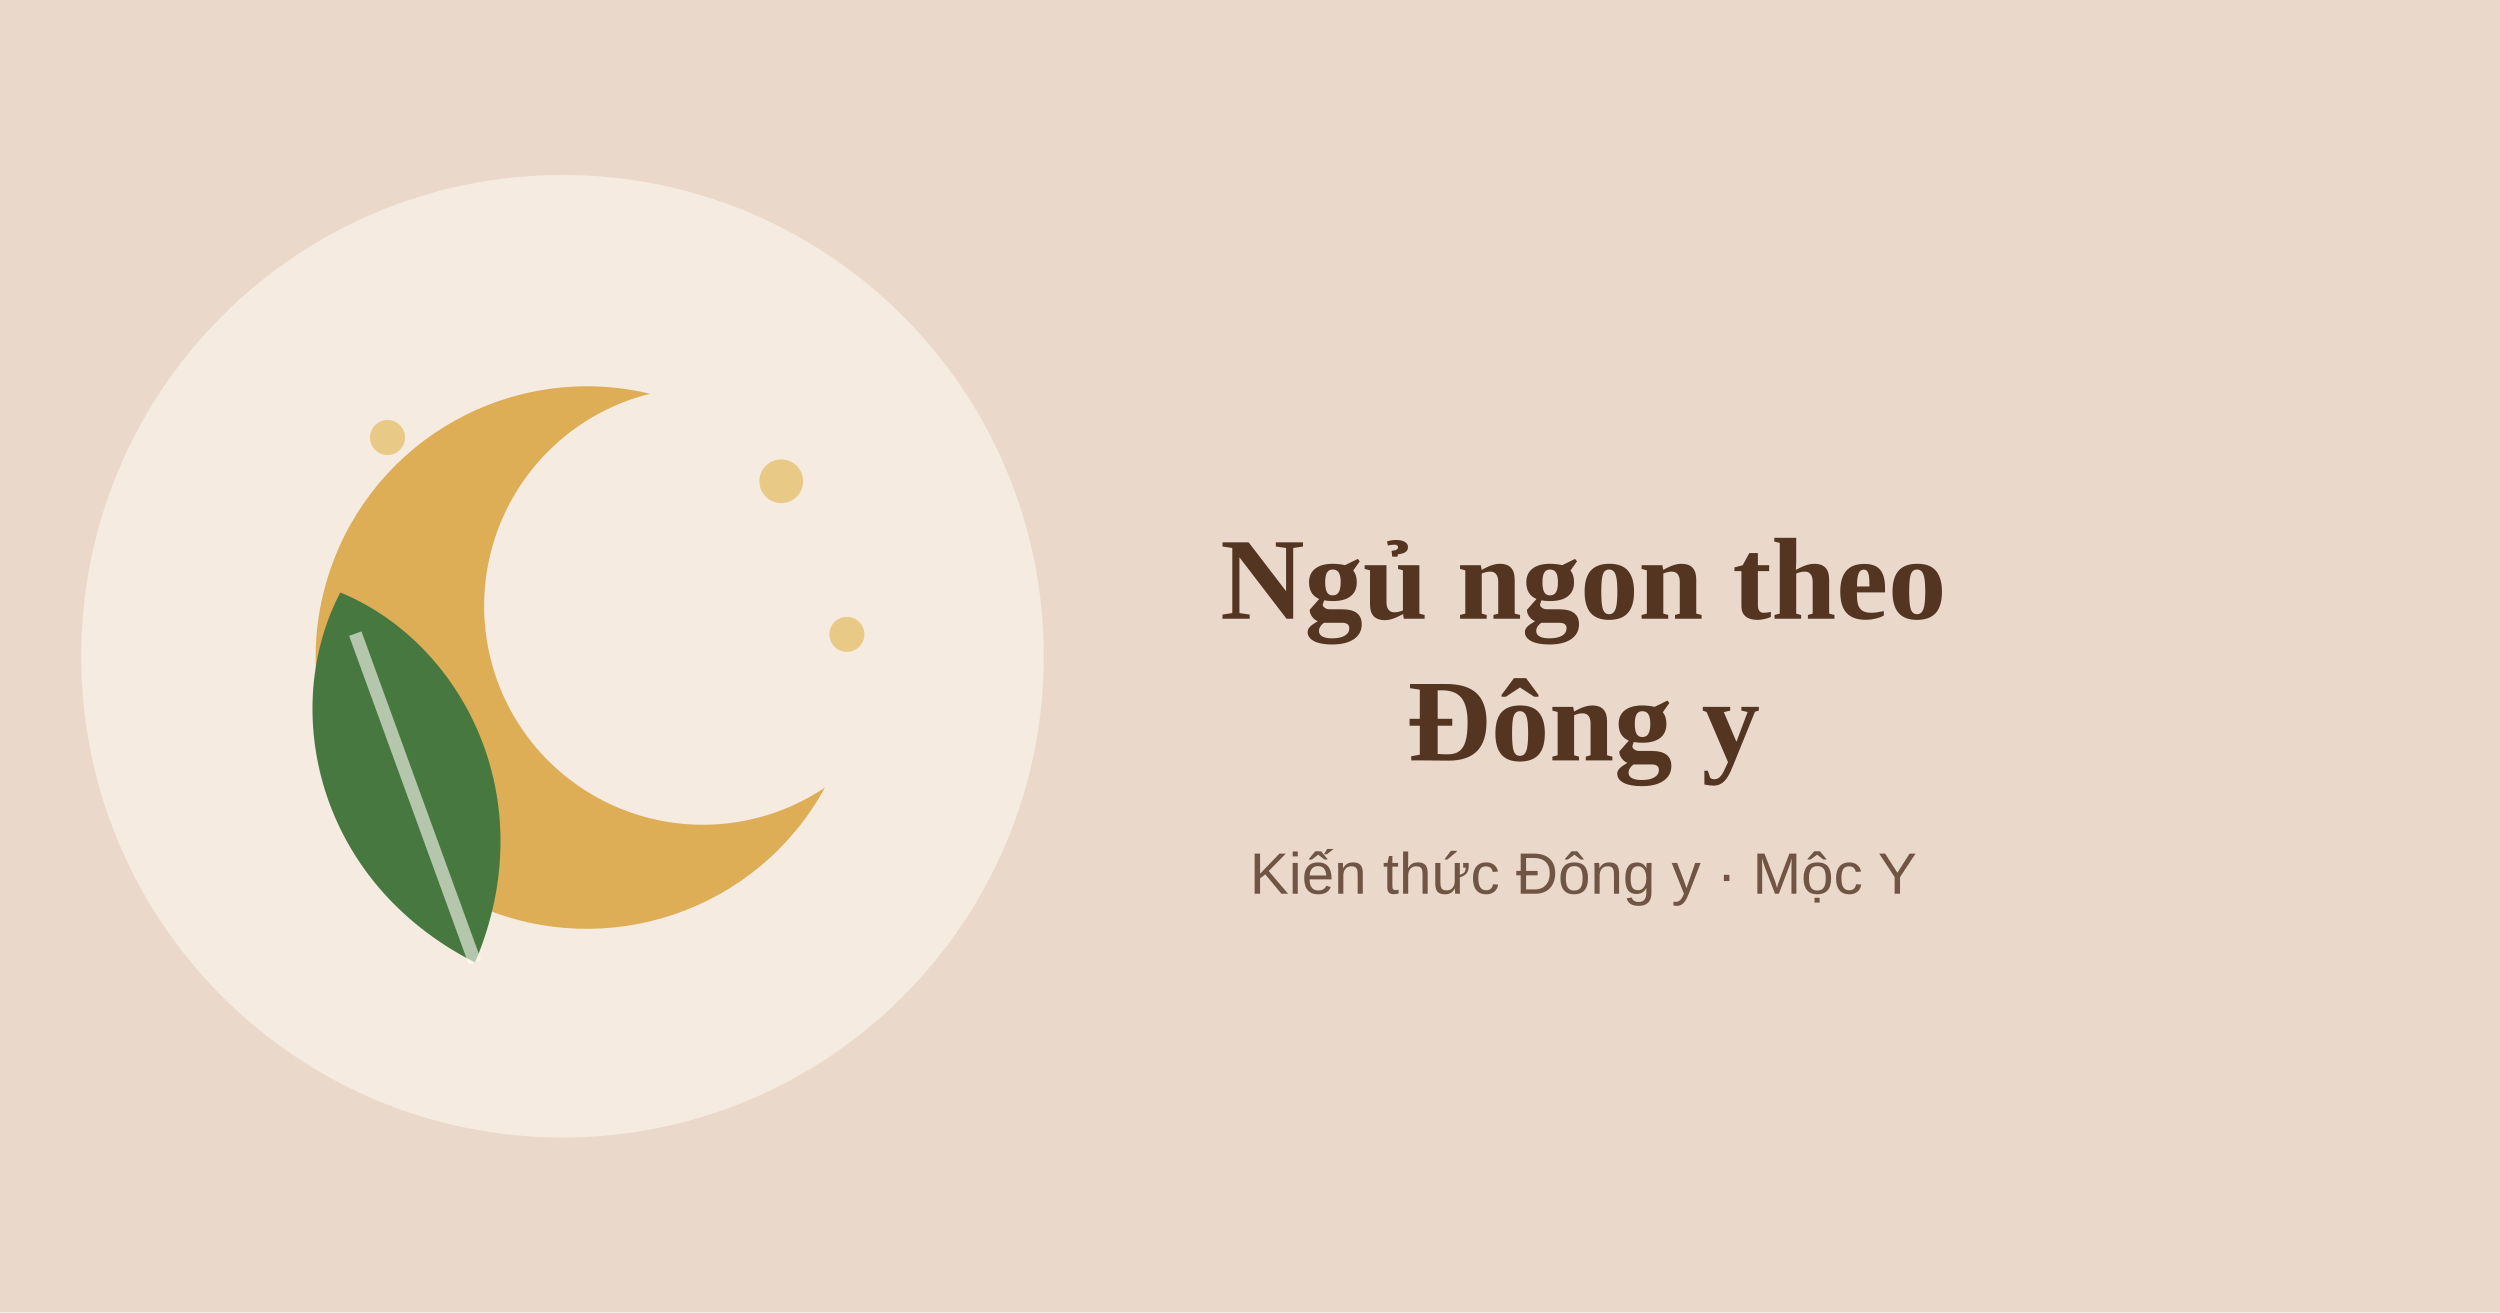
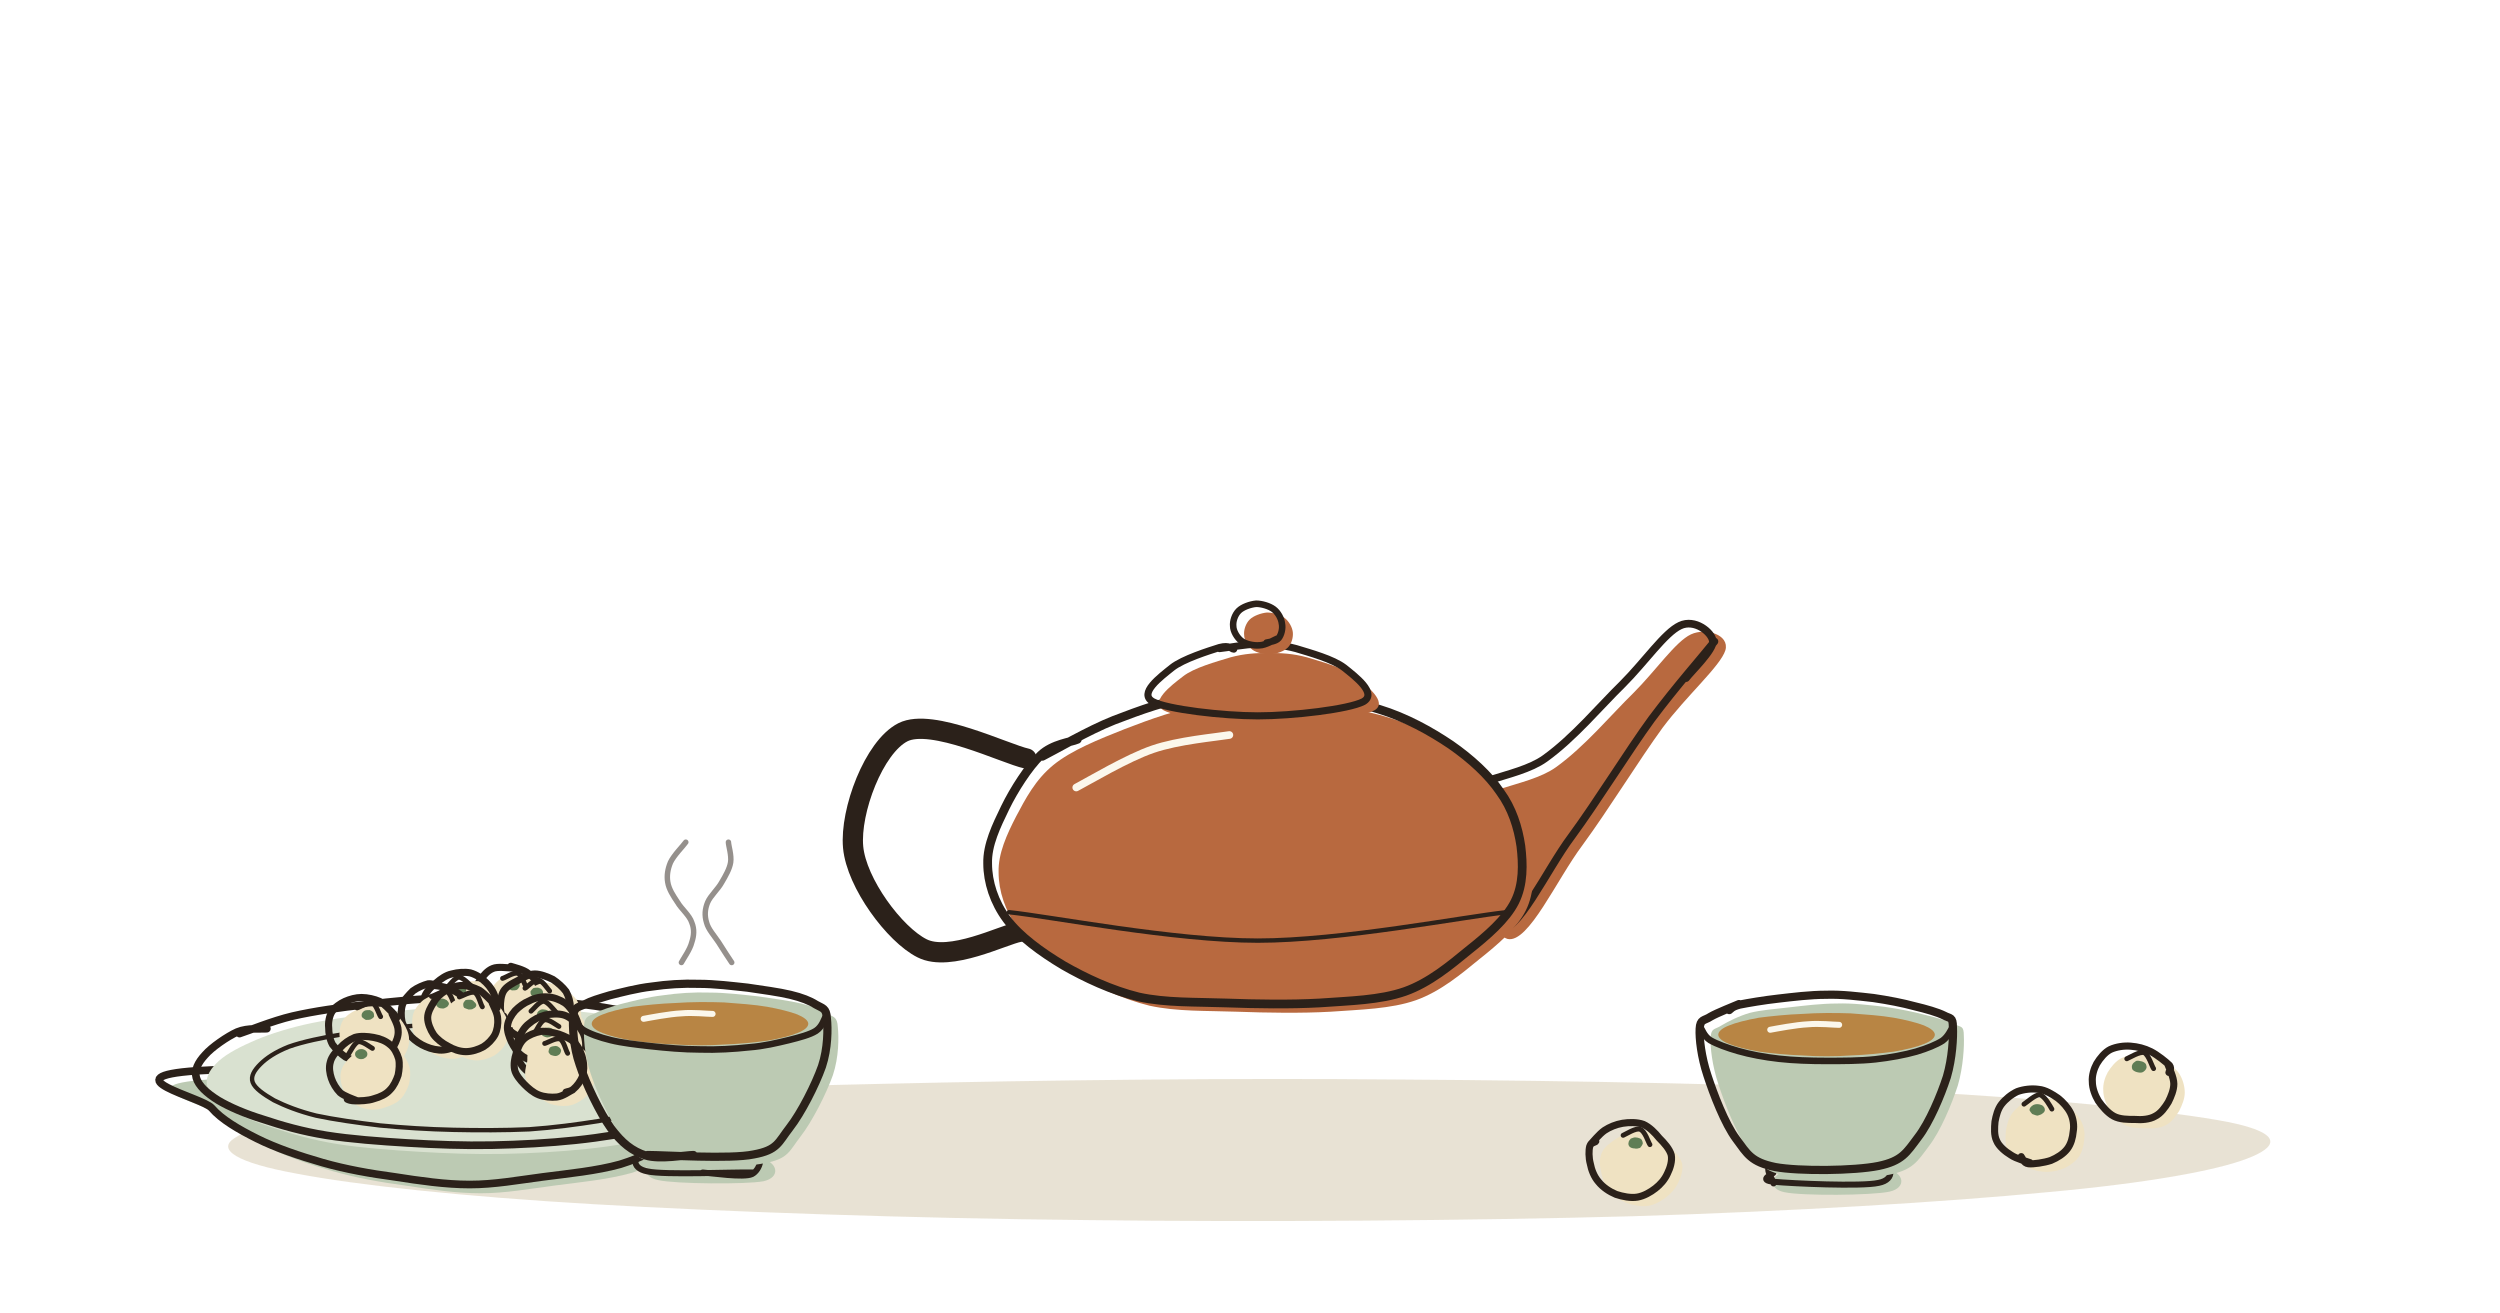
- <svg xmlns="http://www.w3.org/2000/svg" viewBox="0 0 1200 630" width="1200" height="630" role="img" aria-label="Ngủ ngon theo Đông y">
-   <rect width="1200" height="630" fill="#ead9cb" />
-   <circle cx="270" cy="315" r="231" fill="#fdfaf3" opacity=".55" />
-   <g transform="translate(60 105) scale(2.1)">
-     <path d="M120 40 A62 62 0 1 0 160 130 A50 50 0 1 1 120 40Z" fill="#ddae56" />
-     <circle cx="150" cy="60" r="5" fill="#e9c986" />
-     <circle cx="165" cy="95" r="4" fill="#e9c986" />
-     <circle cx="60" cy="50" r="4" fill="#e9c986" />
-     <g transform="translate(80 170) rotate(-20)">
-       <path d="M0 0 C-28 -30 -22 -70 0 -90 C22 -70 28 -30 0 0Z" fill="#46783f" />
-       <path d="M0 0 L0 -80" stroke="#fdfaf3" stroke-width="3" opacity=".6" />
-     </g>
+ <svg xmlns="http://www.w3.org/2000/svg" viewBox="0 0 1200 630">
+   <g transform="translate(0 0) scale(2.625)" fill="none" stroke="#2b211a" stroke-linecap="round" stroke-linejoin="round">
+     <path d="M74 201.6C93.6 199.9 130.3 198.9 160.7 198.2C191 197.5 224.7 197.1 256.2 197.4C287.7 197.6 324.5 198.3 349.8 199.6C375 200.9 397.4 203.2 407.6 205.2C417.8 207.3 416.4 209.8 410.8 211.9C405.3 214 393.1 216.3 374.4 218C355.7 219.8 327.8 221.5 298.5 222.4C269.3 223.2 230.3 223.5 198.7 223.1C167 222.8 132.7 221.6 108.6 220.2C84.5 218.8 65.1 216.7 54.2 214.6C43.2 212.6 39.6 210.2 42.9 208.1C46.2 205.9 54.4 203.2 74 201.6Z" fill="#cdbf9f" stroke="none" opacity="0.45" />
+     <path d="M36 195.8C19.8 196.9 36.9 200.6 38.7 202.6C40.5 204.7 43.6 206.5 47 208.2C50.4 209.9 54.8 211.4 59 212.6C63.2 213.8 67.7 214.6 72.2 215.2C76.7 215.9 81.4 216.6 85.9 216.6C90.4 216.6 94.7 215.8 99.3 215.2C103.9 214.6 109.1 214.1 113.4 212.9C117.6 211.6 121.6 209.6 124.8 207.8C128.1 206 131 204 132.9 202C134.8 200.1 152.4 197.1 136.2 196.1C120.1 195.1 52.3 194.7 36 195.8Z" fill="#bccab3" stroke="none" transform="translate(2 1.6)" />
+     <path d="M132.9 202C133.5 201 152.4 197.1 136.2 196.1C120.1 195.1 52.3 194.7 36 195.8C19.8 196.9 36.9 200.6 38.7 202.6C40.5 204.7 43.6 206.5 47 208.2C50.4 209.9 54.8 211.4 59 212.6C63.2 213.8 67.7 214.6 72.2 215.2C76.7 215.9 81.4 216.6 85.9 216.6C90.4 216.6 94.7 215.8 99.3 215.2C103.9 214.6 109.1 214.1 113.4 212.9C117.6 211.6 121.5 209.6 124.8 207.8C128.1 205.9 131.4 203 133.1 201.7C134.7 200.4 134.3 200.1 134.5 199.8" stroke-width="1.4" />
+     <path d="M43.8 189C46.4 187.8 49.7 186.7 53.5 185.8C57.4 184.9 62.3 184.2 67 183.7C71.7 183.1 76.9 182.6 82 182.5C87.1 182.3 92.6 182.5 97.6 182.8C102.7 183.2 107.8 183.7 112.1 184.5C116.5 185.2 120.4 186.2 123.8 187.3C127.1 188.3 130.2 189.5 132.2 190.8C134.2 192.1 135.3 193.5 135.8 194.9C136.2 196.3 136.2 197.8 135 199.2C133.8 200.5 131.2 201.8 128.5 203C125.8 204.2 122.6 205.4 118.7 206.3C114.8 207.2 110 208 105.2 208.5C100.4 209 95.1 209.3 90 209.4C84.8 209.5 79.5 209.3 74.5 209C69.5 208.7 64.1 208.3 59.7 207.6C55.3 206.9 51.5 205.8 48.2 204.7C44.9 203.7 41.9 202.4 39.9 201.2C37.8 199.9 36.3 198.5 35.9 197.1C35.5 195.7 36.2 194.2 37.5 192.9C38.8 191.5 41.1 190.2 43.8 189Z" fill="#d9e1d0" stroke="none" transform="translate(2 1.6)" />
+     <path d="M43.8 189C45.4 188.5 49.7 186.7 53.5 185.8C57.4 184.9 62.3 184.2 67 183.7C71.7 183.1 76.9 182.6 82 182.5C87.1 182.3 92.6 182.5 97.6 182.8C102.7 183.2 107.8 183.7 112.1 184.5C116.5 185.2 120.4 186.2 123.8 187.3C127.1 188.3 130.2 189.5 132.2 190.8C134.2 192.1 135.3 193.5 135.8 194.9C136.2 196.3 136.2 197.8 135 199.2C133.8 200.5 131.2 201.8 128.5 203C125.8 204.2 122.6 205.4 118.7 206.3C114.8 207.2 110 208 105.2 208.5C100.4 209 95.1 209.3 90 209.4C84.8 209.5 79.5 209.3 74.5 209C69.5 208.7 64.1 208.3 59.7 207.6C55.3 206.9 51.5 205.8 48.2 204.7C44.9 203.7 41.9 202.4 39.9 201.2C37.8 199.9 36.3 198.5 35.9 197.1C35.5 195.7 36.2 194.3 37.5 192.9C38.7 191.5 41.6 189.5 43.4 188.7C45.3 187.9 47.9 188.2 48.8 188.1" stroke-width="1.4" />
+     <path d="M125.8 196.1C126.3 197.2 125.8 198.4 124.7 199.4C123.6 200.5 121.8 201.6 119.2 202.6C116.6 203.5 113.1 204.3 109.4 205C105.6 205.6 101.2 206.2 96.8 206.5C92.3 206.7 87.4 206.7 82.9 206.6C78.3 206.5 73.7 206.2 69.5 205.8C65.3 205.3 61.1 204.7 57.8 204C54.6 203.2 52.1 202.2 50.1 201.2C48.2 200.1 46.6 199 46.2 197.9C45.8 196.8 46.5 195.7 47.6 194.6C48.7 193.5 50.3 192.4 52.8 191.4C55.3 190.5 59.1 189.7 62.8 189.1C66.6 188.5 70.9 187.9 75.3 187.6C79.7 187.3 84.6 187.2 89.2 187.3C93.7 187.4 98.6 187.6 102.7 188.1C106.9 188.6 110.7 189.3 113.8 190.1C117 190.9 119.8 191.9 121.8 192.9C123.8 193.9 125.3 195 125.8 196.1Z" stroke-width="0.8" />
+     <path d="M89.5 187.2C88.6 186.7 87.7 185.8 87.2 185C86.7 184.1 86.6 182.9 86.7 181.9C86.8 181 87.2 180 87.8 179.2C88.4 178.4 89.1 177.5 90.1 177.1C91 176.7 92.3 176.5 93.4 176.7C94.5 176.8 95.8 177.3 96.6 178C97.5 178.6 98.3 179.6 98.7 180.5C99.2 181.5 99.3 182.5 99.2 183.5C99.2 184.5 99 185.7 98.4 186.5C97.8 187.2 96.7 187.7 95.7 188.1C94.7 188.4 93.5 188.6 92.5 188.4C91.5 188.3 90.4 187.8 89.5 187.2Z" fill="#efe2c2" stroke="none" transform="translate(2 1.6)" />
+     <path d="M93.4 176.7C94 176.9 95.8 177.3 96.6 178C97.5 178.6 98.3 179.6 98.7 180.5C99.2 181.5 99.3 182.5 99.2 183.5C99.2 184.5 99 185.7 98.4 186.5C97.8 187.2 96.7 187.7 95.7 188.1C94.7 188.4 93.5 188.6 92.5 188.4C91.5 188.3 90.4 187.8 89.5 187.2C88.6 186.7 87.7 185.8 87.2 185C86.7 184.1 86.6 182.9 86.7 181.9C86.8 181 87.2 180 87.8 179.2C88.4 178.4 89.1 177.5 90.1 177.1C91 176.7 92.8 177 93.6 177C94.4 177.1 94.8 177.4 95.1 177.4" stroke-width="1.3" />
+     <path d="M91.9 178.9C92.4 178.8 94 177.7 94.7 178C95.4 178.2 95.9 180 96.2 180.5" stroke-width="0.9" />
+     <path d="M94.2 179.3C94.4 179.4 94.8 179.5 94.9 179.7C95 179.9 95.1 180.2 95 180.4C94.9 180.6 94.7 180.9 94.5 181C94.3 181.1 93.9 181.1 93.6 181.1C93.3 181 93 180.8 92.8 180.7C92.7 180.5 92.7 180.2 92.8 179.9C92.8 179.7 93 179.5 93.3 179.4C93.5 179.2 93.9 179.3 94.2 179.3Z" fill="#5f7d55" stroke="none" />
+     <path d="M77.7 185.2C77.4 184.3 77.4 183.1 77.7 182.1C78.1 181.2 78.9 180.3 79.8 179.7C80.6 179 81.6 178.3 82.6 178.1C83.7 177.8 85 177.7 86 177.9C87.1 178.2 88.1 178.9 88.9 179.7C89.6 180.4 90.3 181.4 90.5 182.3C90.7 183.3 90.5 184.3 90.2 185.3C89.9 186.2 89.5 187.3 88.7 188C88 188.7 86.8 189.3 85.7 189.5C84.7 189.8 83.3 189.9 82.3 189.6C81.3 189.3 80.4 188.4 79.6 187.7C78.9 187 78.1 186.2 77.7 185.2Z" fill="#efe2c2" stroke="none" transform="translate(2 1.6)" />
+     <path d="M79.6 187.7C79.3 187.3 78.1 186.2 77.7 185.2C77.4 184.3 77.4 183.1 77.7 182.1C78.1 181.2 78.9 180.3 79.8 179.7C80.6 179 81.6 178.3 82.6 178.1C83.7 177.8 85 177.7 86 177.9C87.1 178.2 88.1 178.9 88.9 179.7C89.6 180.4 90.3 181.4 90.5 182.3C90.7 183.3 90.5 184.3 90.2 185.3C89.9 186.2 89.5 187.3 88.7 188C88 188.7 86.8 189.3 85.7 189.5C84.7 189.8 83.3 189.9 82.3 189.6C81.2 189.2 80.1 187.9 79.5 187.4C79 187 79.2 187 79.1 186.9" stroke-width="1.3" />
+     <path d="M81.7 180.6C82.1 180.3 83.2 178.7 83.9 178.7C84.7 178.7 85.9 180.1 86.3 180.4" stroke-width="0.9" />
+     <path d="M84.3 180.2C84.6 180.2 84.9 180.4 85.1 180.6C85.2 180.7 85.3 181.1 85.2 181.3C85.1 181.5 84.9 181.7 84.6 181.8C84.4 181.9 84 181.9 83.8 181.9C83.5 181.8 83.2 181.7 83 181.5C82.9 181.3 82.8 181 82.9 180.8C83 180.6 83.2 180.4 83.4 180.2C83.7 180.1 84 180.1 84.3 180.2Z" fill="#5f7d55" stroke="none" />
+     <path d="M101.1 189.2C100.2 189.6 99.1 189.9 98 190C96.9 190 95.6 189.8 94.6 189.4C93.7 188.9 92.6 188.1 92.1 187.2C91.6 186.3 91.5 185.2 91.5 184.2C91.5 183.2 91.6 182 92.1 181.2C92.6 180.4 93.7 179.8 94.7 179.3C95.6 178.8 96.7 178.1 97.8 178.1C98.8 178.1 100.1 178.6 101.1 179.1C102 179.7 102.9 180.5 103.5 181.3C104 182.2 104.3 183.3 104.3 184.3C104.3 185.2 104 186.3 103.5 187.1C102.9 188 102 188.7 101.1 189.2Z" fill="#efe2c2" stroke="none" transform="translate(2 1.6)" />
+     <path d="M92.1 187.2C92 186.7 91.5 185.2 91.5 184.2C91.5 183.2 91.6 182 92.1 181.2C92.6 180.4 93.7 179.8 94.7 179.3C95.6 178.8 96.7 178.1 97.8 178.1C98.8 178.1 100.1 178.6 101.1 179.1C102 179.7 102.9 180.5 103.5 181.3C104 182.2 104.3 183.3 104.3 184.3C104.3 185.2 104 186.3 103.5 187.1C102.9 188 102 188.7 101.1 189.2C100.2 189.6 99.1 189.9 98 190C96.9 190 95.7 189.8 94.6 189.4C93.6 188.9 92.3 187.8 91.8 187.2C91.4 186.6 92.1 186 92.1 185.8" stroke-width="1.3" />
+     <path d="M96 180.7C96.4 180.5 97.7 179.1 98.4 179.2C99.2 179.3 100.2 180.9 100.5 181.2" stroke-width="0.9" />
+     <path d="M99.3 181.7C99.2 181.9 99.1 182.1 98.9 182.3C98.6 182.4 98.2 182.4 98 182.4C97.7 182.3 97.3 182.2 97.2 182C97 181.8 97 181.5 97 181.3C97.1 181.1 97.3 180.9 97.5 180.7C97.8 180.6 98.1 180.6 98.4 180.6C98.7 180.7 99 180.8 99.1 181C99.3 181.2 99.3 181.4 99.3 181.7Z" fill="#5f7d55" stroke="none" />
+     <path d="M75.5 181.2C76.4 180.6 77.5 180.2 78.6 180.1C79.6 180 80.9 180.3 81.9 180.7C82.9 181.1 84 181.6 84.7 182.4C85.5 183.2 86.1 184.3 86.3 185.3C86.5 186.3 86.3 187.4 86 188.4C85.6 189.3 84.9 190.2 84.1 190.8C83.3 191.4 82.2 191.9 81.1 192C80.1 192.1 78.8 191.8 77.9 191.4C76.9 191 75.9 190.3 75.2 189.6C74.5 188.8 73.8 187.8 73.5 186.8C73.3 185.8 73.3 184.6 73.6 183.7C73.9 182.8 74.7 181.8 75.5 181.2Z" fill="#efe2c2" stroke="none" transform="translate(2 1.6)" />
+     <path d="M78.6 180.1C79.1 180.2 80.9 180.3 81.9 180.7C82.9 181.1 84 181.6 84.7 182.4C85.5 183.2 86.1 184.3 86.3 185.3C86.5 186.3 86.3 187.4 86 188.4C85.6 189.3 84.9 190.2 84.1 190.8C83.3 191.4 82.2 191.9 81.1 192C80.1 192.1 78.8 191.8 77.9 191.4C76.9 191 75.9 190.3 75.2 189.6C74.5 188.8 73.8 187.8 73.5 186.8C73.3 185.8 73.3 184.6 73.6 183.7C73.9 182.8 74.8 181.9 75.5 181.2C76.3 180.6 77.5 180.1 78.3 179.9C79.1 179.8 79.9 180.3 80.2 180.3" stroke-width="1.3" />
+     <path d="M78.9 182.2C79.4 182.1 81 181.1 81.7 181.3C82.4 181.6 82.9 183.4 83.1 183.8" stroke-width="0.9" />
+     <path d="M81.7 182.9C81.9 183.1 82.1 183.3 82.1 183.6C82 183.8 81.9 184.1 81.6 184.2C81.4 184.3 81.1 184.5 80.8 184.4C80.5 184.4 80.2 184.3 80 184.1C79.8 183.9 79.7 183.7 79.7 183.5C79.7 183.3 79.9 183 80.1 182.9C80.3 182.7 80.6 182.6 80.9 182.6C81.2 182.6 81.5 182.8 81.7 182.9Z" fill="#5f7d55" stroke="none" />
+     <path d="M79.3 189.2C78.7 188.3 78.2 187.1 78.2 186.1C78.2 185.1 78.8 184.1 79.3 183.3C79.8 182.4 80.6 181.7 81.4 181.2C82.3 180.7 83.4 180.2 84.5 180.2C85.5 180.2 86.8 180.6 87.7 181.1C88.6 181.7 89.5 182.5 90 183.4C90.6 184.3 91 185.3 91 186.3C91.1 187.3 90.9 188.4 90.5 189.2C90 190.1 89.2 190.9 88.4 191.4C87.5 191.9 86.3 192.3 85.2 192.3C84.1 192.3 82.9 191.9 81.9 191.3C80.9 190.8 79.9 190 79.3 189.2Z" fill="#efe2c2" stroke="none" transform="translate(2 1.6)" />
+     <path d="M90 183.4C90.2 183.9 91 185.3 91 186.3C91.1 187.3 90.9 188.4 90.5 189.2C90 190.1 89.2 190.9 88.4 191.4C87.5 191.9 86.3 192.3 85.2 192.3C84.1 192.3 82.9 191.9 81.9 191.3C80.9 190.8 79.9 190 79.3 189.2C78.7 188.3 78.2 187.1 78.2 186.1C78.2 185.1 78.8 184.1 79.3 183.3C79.8 182.4 80.6 181.7 81.4 181.2C82.3 180.7 83.4 180.2 84.5 180.2C85.5 180.2 86.7 180.6 87.7 181.1C88.6 181.7 89.7 182.9 90.2 183.4C90.7 183.9 90.8 184.1 90.9 184.3" stroke-width="1.3" />
+     <path d="M84 182.3C84.4 182.2 86.1 181.2 86.8 181.5C87.5 181.8 87.9 183.7 88.2 184.1" stroke-width="0.9" />
+     <path d="M86.7 183.2C86.9 183.3 87.1 183.6 87.1 183.8C87.1 184 86.9 184.3 86.6 184.4C86.4 184.6 86 184.6 85.7 184.6C85.4 184.5 85.1 184.4 84.9 184.3C84.7 184.1 84.7 183.8 84.7 183.6C84.7 183.4 84.9 183.1 85.1 182.9C85.3 182.8 85.7 182.8 86 182.8C86.3 182.8 86.6 183 86.7 183.2Z" fill="#5f7d55" stroke="none" />
+     <path d="M69.8 193.6C68.9 194.1 67.6 194.2 66.5 194.1C65.4 194.1 64.2 193.8 63.2 193.3C62.3 192.7 61.4 191.8 60.8 191C60.3 190.1 60.1 188.9 60.1 187.9C60 187 60.2 185.8 60.7 185C61.2 184.2 62.2 183.5 63.1 183.1C64 182.7 65.1 182.4 66.1 182.4C67.2 182.4 68.4 182.6 69.4 183.1C70.3 183.6 71.1 184.5 71.7 185.4C72.3 186.3 72.8 187.4 72.8 188.4C72.9 189.4 72.5 190.4 72 191.3C71.5 192.2 70.8 193.1 69.8 193.6Z" fill="#efe2c2" stroke="none" transform="translate(2 1.6)" />
+     <path d="M71.7 185.4C71.9 185.9 72.8 187.4 72.8 188.4C72.9 189.4 72.5 190.4 72 191.3C71.5 192.2 70.8 193.1 69.8 193.6C68.9 194.1 67.6 194.2 66.5 194.1C65.4 194.1 64.2 193.8 63.2 193.3C62.3 192.7 61.4 191.8 60.8 191C60.3 190.1 60.1 188.9 60.1 187.9C60 187 60.2 185.8 60.7 185C61.2 184.2 62.2 183.5 63.1 183.1C64 182.7 65.1 182.4 66.1 182.4C67.2 182.4 68.5 182.7 69.4 183.1C70.3 183.6 71.2 184.6 71.7 185.1C72.2 185.6 72.4 186 72.5 186.2" stroke-width="1.3" />
+     <path d="M65.3 184.3C65.8 184.2 67.4 183.1 68.1 183.4C68.8 183.7 69.3 185.5 69.6 185.9" stroke-width="0.9" />
+     <path d="M66.2 186C66.1 185.8 66.1 185.5 66.2 185.3C66.3 185.1 66.5 184.9 66.7 184.8C66.9 184.7 67.3 184.7 67.6 184.7C67.9 184.8 68.2 185 68.3 185.2C68.4 185.4 68.4 185.7 68.4 185.9C68.3 186.1 68 186.3 67.8 186.4C67.6 186.5 67.2 186.5 66.9 186.5C66.7 186.4 66.4 186.2 66.2 186Z" fill="#5f7d55" stroke="none" />
+     <path d="M100.1 182.3C101.1 182.3 102.4 182.8 103.3 183.4C104.1 184 104.8 185 105.2 185.9C105.6 186.8 106 187.9 105.9 188.8C105.8 189.8 105.4 190.9 104.7 191.7C104.1 192.5 103.1 193.2 102.1 193.6C101 194 99.8 194.3 98.7 194.2C97.6 194.1 96.3 193.7 95.5 193.1C94.6 192.5 94 191.5 93.5 190.5C93.1 189.6 92.7 188.5 92.8 187.6C92.9 186.6 93.5 185.6 94.2 184.8C94.9 184.1 95.8 183.4 96.8 183C97.7 182.5 99 182.2 100.1 182.3Z" fill="#efe2c2" stroke="none" transform="translate(2 1.6)" />
+     <path d="M104.7 191.7C104.3 192 103.1 193.2 102.1 193.6C101 194 99.8 194.3 98.7 194.2C97.6 194.1 96.3 193.7 95.5 193.1C94.6 192.5 94 191.5 93.5 190.5C93.1 189.6 92.7 188.5 92.8 187.6C92.9 186.6 93.5 185.6 94.2 184.8C94.9 184.1 95.8 183.4 96.8 183C97.7 182.5 99 182.2 100.1 182.3C101.1 182.3 102.4 182.8 103.3 183.4C104.1 184 104.8 185 105.2 185.9C105.6 186.8 106 187.8 105.9 188.8C105.9 189.8 105.4 191.4 104.9 192C104.5 192.6 103.6 192.3 103.3 192.4" stroke-width="1.3" />
+     <path d="M97.1 184.9C97.5 184.6 98.6 183.1 99.4 183.1C100.1 183.1 101.3 184.7 101.6 185" stroke-width="0.9" />
+     <path d="M100.5 185.5C100.5 185.8 100.3 186 100.1 186.2C99.9 186.3 99.5 186.4 99.3 186.4C99 186.4 98.7 186.2 98.5 186C98.3 185.9 98.2 185.6 98.2 185.4C98.2 185.2 98.4 184.9 98.6 184.8C98.8 184.6 99.2 184.5 99.5 184.6C99.7 184.6 100.1 184.7 100.3 184.9C100.4 185 100.5 185.3 100.5 185.5Z" fill="#5f7d55" stroke="none" />
+     <path d="M94.5 192.8C94.3 191.8 94.5 190.7 94.9 189.7C95.3 188.8 95.9 187.8 96.7 187.2C97.5 186.5 98.6 185.9 99.7 185.6C100.8 185.4 102.1 185.3 103.1 185.6C104.1 185.9 105 186.7 105.7 187.5C106.3 188.2 106.9 189.2 107 190.1C107.2 191.1 107.1 192.1 106.7 193.1C106.4 194 105.9 195.1 105.1 195.8C104.3 196.4 103 196.9 102 197.1C100.9 197.3 99.7 197.3 98.7 197C97.7 196.8 96.6 196.2 95.9 195.4C95.2 194.7 94.7 193.7 94.5 192.8Z" fill="#efe2c2" stroke="none" transform="translate(2 1.6)" />
+     <path d="M98.7 197C98.2 196.8 96.6 196.2 95.9 195.4C95.2 194.7 94.7 193.7 94.5 192.8C94.3 191.8 94.5 190.7 94.9 189.7C95.3 188.8 95.9 187.8 96.7 187.2C97.5 186.5 98.6 185.9 99.7 185.6C100.8 185.4 102.1 185.3 103.1 185.6C104.1 185.9 105 186.7 105.7 187.5C106.3 188.2 106.9 189.2 107 190.1C107.2 191.1 107.1 192.1 106.7 193.1C106.4 194 105.9 195.1 105.1 195.8C104.3 196.4 103.1 196.8 102 197.1C100.8 197.3 99.2 197.6 98.3 197.4C97.5 197.2 97.1 196.2 96.9 195.9" stroke-width="1.3" />
+     <path d="M97.8 188.8C98.1 188.5 98.8 186.7 99.6 186.5C100.3 186.3 101.8 187.5 102.2 187.7" stroke-width="0.9" />
+     <path d="M101.1 188.2C101.2 188.3 101.3 188.6 101.3 188.9C101.3 189.1 101.1 189.3 100.9 189.5C100.7 189.6 100.3 189.7 100.1 189.7C99.8 189.7 99.4 189.5 99.2 189.4C99.1 189.2 99 188.9 99 188.7C99.1 188.5 99.2 188.2 99.4 188.1C99.6 187.9 100 187.9 100.3 187.9C100.5 187.9 100.9 188 101.1 188.2Z" fill="#5f7d55" stroke="none" />
+     <path d="M95.9 198.3C95.1 197.5 94.3 196.5 94.1 195.6C93.9 194.6 94.1 193.5 94.4 192.6C94.7 191.6 95.1 190.6 95.9 189.9C96.6 189.3 97.8 188.8 98.9 188.6C99.9 188.5 101.1 188.8 102.2 189.1C103.3 189.5 104.5 190 105.2 190.8C105.9 191.6 106.4 192.8 106.6 193.8C106.8 194.8 106.8 195.9 106.5 196.8C106.2 197.7 105.5 198.7 104.7 199.3C103.9 199.9 102.9 200.5 101.8 200.6C100.8 200.7 99.5 200.6 98.5 200.2C97.5 199.8 96.6 199 95.9 198.3Z" fill="#efe2c2" stroke="none" transform="translate(2 1.6)" />
+     <path d="M104.7 199.3C104.2 199.5 102.9 200.5 101.8 200.6C100.8 200.7 99.5 200.6 98.5 200.2C97.5 199.8 96.6 199 95.9 198.3C95.1 197.5 94.3 196.5 94.1 195.6C93.9 194.6 94.1 193.5 94.4 192.6C94.7 191.6 95.1 190.6 95.9 189.9C96.6 189.3 97.8 188.8 98.9 188.6C99.9 188.5 101.1 188.8 102.2 189.1C103.3 189.5 104.5 190 105.2 190.8C105.9 191.6 106.4 192.8 106.6 193.8C106.8 194.8 106.8 195.9 106.5 196.8C106.2 197.7 105.4 198.7 104.9 199.1C104.4 199.6 103.7 199.6 103.5 199.7" stroke-width="1.3" />
+     <path d="M99.6 190.8C100.1 190.7 101.7 189.7 102.4 190C103.1 190.3 103.5 192.2 103.8 192.6" stroke-width="0.9" />
+     <path d="M102.4 192.7C102.2 192.9 101.9 193.1 101.6 193.1C101.3 193.1 101 193 100.7 192.9C100.5 192.7 100.3 192.5 100.3 192.3C100.3 192.1 100.4 191.8 100.5 191.6C100.7 191.4 101.1 191.3 101.3 191.3C101.6 191.2 102 191.3 102.2 191.5C102.4 191.6 102.6 191.9 102.6 192.1C102.6 192.3 102.5 192.5 102.4 192.7Z" fill="#5f7d55" stroke="none" />
+     <path d="M68.4 200.9C67.4 201.3 66.1 201.4 65.1 201.2C64 201 62.9 200.4 62.2 199.8C61.5 199.1 60.9 198.1 60.6 197.2C60.3 196.3 60.1 195.2 60.4 194.2C60.6 193.3 61.4 192.3 62.2 191.6C62.9 190.8 63.9 190.1 64.9 189.7C65.9 189.4 67.2 189.5 68.3 189.7C69.4 189.9 70.5 190.3 71.3 191C72.1 191.6 72.6 192.6 72.9 193.6C73.1 194.5 73 195.6 72.8 196.6C72.5 197.5 72 198.6 71.3 199.3C70.6 200.1 69.4 200.6 68.4 200.9Z" fill="#efe2c2" stroke="none" transform="translate(2 1.6)" />
+     <path d="M65.1 201.2C64.6 201 62.9 200.4 62.2 199.8C61.5 199.1 60.9 198.1 60.6 197.2C60.3 196.3 60.1 195.2 60.4 194.2C60.6 193.3 61.4 192.3 62.2 191.6C62.9 190.8 63.9 190.1 64.9 189.7C65.9 189.4 67.2 189.5 68.3 189.7C69.4 189.9 70.5 190.3 71.3 191C72.1 191.6 72.6 192.6 72.9 193.6C73.1 194.5 73 195.6 72.8 196.6C72.5 197.5 72 198.6 71.3 199.3C70.6 200.1 69.5 200.6 68.4 200.9C67.3 201.3 65.8 201.3 65 201.3C64.1 201.3 63.7 201.1 63.5 201" stroke-width="1.3" />
+     <path d="M63.7 192.8C64 192.4 64.8 190.7 65.5 190.5C66.2 190.3 67.7 191.5 68.1 191.7" stroke-width="0.9" />
+     <path d="M67.1 193.1C67 193.3 66.7 193.5 66.5 193.6C66.2 193.7 65.8 193.7 65.6 193.6C65.3 193.5 65.1 193.3 65 193.1C64.9 192.9 64.9 192.6 65 192.4C65.1 192.2 65.4 192 65.6 191.9C65.9 191.8 66.3 191.8 66.5 191.9C66.8 192 67 192.2 67.1 192.4C67.2 192.6 67.2 192.9 67.1 193.1Z" fill="#5f7d55" stroke="none" />
+     <path d="M187.7 138.7C183.9 137.9 170.4 131.2 165.1 133.9C159.8 136.6 155.4 148.3 156 154.9C156.6 161.5 163.6 170.9 168.6 173.4C173.7 176 183.5 170.9 186.4 170.4" stroke-width="3.704" />
+     <path d="M264.9 147.7C266.4 142.5 277.2 142.5 282.5 138.7C287.8 134.9 292.6 129.1 296.7 125.1C300.8 121 304.4 115.7 307.2 114.4C310 113.1 314.3 114.5 313.5 117.3C312.6 120.2 306.4 125.6 302 131.5C297.7 137.4 292.1 146.5 287.4 152.9C282.6 159.3 277.5 170.9 273.7 170.1C270 169.2 263.5 152.9 264.9 147.7Z" fill="#b8693f" stroke="none" transform="translate(2 1.6)" />
+     <path d="M313.5 117.3C311.6 119.7 306.4 125.6 302 131.5C297.7 137.4 292.1 146.5 287.4 152.9C282.6 159.3 277.5 170.9 273.7 170.1C270 169.2 263.5 152.9 264.9 147.7C266.4 142.5 277.2 142.5 282.5 138.7C287.8 134.9 292.6 129.1 296.7 125.1C300.8 121 304.4 115.7 307.2 114.4C309.9 113.1 313 115.6 313.2 117.2C313.4 118.8 309.1 122.9 308.3 124" stroke-width="1.4" />
+     <path d="M194.4 176.5C190.4 174.1 186.4 171.2 184.1 168.1C181.8 165 180.6 161.3 180.6 157.9C180.5 154.5 182.1 151 183.8 147.7C185.5 144.5 187.3 141 190.6 138.3C193.9 135.6 198.9 133.6 203.7 131.7C208.4 129.9 213.5 128 218.9 127.2C224.3 126.5 230.3 126.6 235.8 127C241.4 127.4 247.3 128.1 252.2 129.7C257.1 131.2 261.6 133.7 265.3 136.2C268.9 138.7 272.2 141.7 274.3 144.8C276.5 147.8 277.6 151.3 278.1 154.7C278.5 158 278.6 161.7 277 164.9C275.4 168.1 271.9 171.1 268.5 173.8C265.2 176.5 261.4 179.7 256.9 181.3C252.3 182.9 246.8 183 241.3 183.4C235.9 183.7 229.7 183.6 224.2 183.4C218.7 183.2 213.2 183.4 208.2 182.3C203.3 181.1 198.4 178.8 194.4 176.5Z" fill="#b8693f" stroke="none" transform="translate(2 1.6)" />
+     <path d="M190.6 138.3C192.8 137.2 198.9 133.6 203.7 131.7C208.4 129.9 213.5 128 218.9 127.2C224.3 126.5 230.3 126.6 235.8 127C241.4 127.4 247.3 128.1 252.2 129.7C257.1 131.2 261.6 133.7 265.3 136.2C268.9 138.7 272.2 141.7 274.3 144.8C276.5 147.8 277.6 151.3 278.1 154.7C278.5 158 278.6 161.7 277 164.9C275.4 168.1 271.9 171.1 268.5 173.8C265.2 176.5 261.4 179.7 256.9 181.3C252.3 182.9 246.8 183 241.3 183.4C235.9 183.7 229.7 183.6 224.2 183.4C218.7 183.2 213.2 183.4 208.2 182.3C203.3 181.1 198.4 178.8 194.4 176.5C190.4 174.1 186.4 171.2 184.1 168.1C181.8 165 180.6 161.3 180.6 157.9C180.5 154.5 182.2 151 183.8 147.7C185.4 144.4 188.1 140.2 190.3 138.1C192.5 136 195.9 135.7 197 135.2" stroke-width="1.6" />
+     <path d="M184.5 166.8C192.1 167.6 214.8 172 230 172C245.2 172 267.9 167.6 275.5 166.8" stroke-width="0.8" />
+     <path d="M210.8 128.3C208.1 126.8 212.2 123.7 214.3 122.1C216.3 120.5 220.4 119.4 223 118.6C225.6 117.9 227.7 117.8 230 117.8C232.3 117.8 234.4 117.9 237 118.6C239.6 119.4 243.7 120.5 245.8 122.1C247.8 123.7 251.9 126.8 249.3 128.3C246.6 129.7 236.4 130.9 230 130.9C223.6 130.9 213.4 129.7 210.8 128.3Z" fill="#b8693f" stroke="none" transform="translate(2 1.6)" />
+     <path d="M223 118.6C224.2 118.5 227.7 117.8 230 117.8C232.3 117.8 234.4 117.9 237 118.6C239.6 119.4 243.7 120.5 245.8 122.1C247.8 123.7 251.9 126.8 249.3 128.3C246.6 129.7 236.4 130.9 230 130.9C223.6 130.9 213.4 129.7 210.8 128.3C208.1 126.8 212.2 123.8 214.3 122.1C216.3 120.5 221.1 119 223 118.4C224.9 117.9 225.2 118.7 225.6 118.7" stroke-width="1.3" />
+     <path d="M229.7 110.4C230.7 110.4 232.1 110.8 232.9 111.4C233.7 112 234.3 113.1 234.4 114C234.5 114.9 234.2 116.1 233.5 116.8C232.8 117.5 231.4 118 230.3 118C229.3 118.1 227.8 117.8 227 117.2C226.2 116.6 225.5 115.4 225.5 114.5C225.4 113.6 225.8 112.4 226.5 111.7C227.2 111 228.6 110.5 229.7 110.4Z" fill="#b8693f" stroke="none" transform="translate(2 1.6)" />
+     <path d="M233.5 116.8C233 117 231.4 118 230.3 118C229.3 118.1 227.8 117.8 227 117.2C226.2 116.6 225.5 115.4 225.5 114.5C225.4 113.6 225.8 112.4 226.5 111.7C227.2 111 228.6 110.5 229.7 110.4C230.7 110.4 232.1 110.8 232.9 111.4C233.7 112 234.3 113.1 234.4 114C234.6 114.9 234.3 116.1 233.8 116.7C233.3 117.3 232 117.4 231.6 117.5" stroke-width="1.2" />
+     <path d="M196.8 144C199.1 142.8 206.1 138.6 210.8 137C215.4 135.4 222.4 134.8 224.8 134.4" stroke="#fbf7ec" stroke-width="1.4" />
+     <path d="M118.8 210.3C121.9 209.7 134 209.5 137.1 210.2C140.3 210.9 140.8 213.7 137.6 214.4C134.5 215 121.5 214.9 118.4 214.2C115.2 213.6 115.6 211 118.8 210.3Z" fill="#bccab3" stroke="none" transform="translate(2 1.6)" />
+     <path d="M137.6 214.4C134.4 214.3 121.5 214.9 118.4 214.2C115.2 213.6 115.6 211 118.8 210.3C121.9 209.7 134 209.5 137.1 210.2C140.2 210.9 138.9 214 137.5 214.7C136 215.4 130 214.5 128.5 214.4" stroke-width="1.1" />
+     <path d="M104.8 185.8C104.7 187.7 104.8 191.3 106 194.7C107.1 198.1 109.6 203.5 111.7 206.3C113.8 209 114 210.4 118.4 211.2C122.7 212 133.5 212 137.8 211.1C142.2 210.3 142.3 208.9 144.4 206.2C146.5 203.5 149.1 198.4 150.3 195C151.4 191.7 151.4 188.1 151.2 186.2C151.1 184.3 150.4 184.4 149.2 183.7C148.1 183 146.6 182.4 144.5 181.9C142.4 181.4 139.4 181 136.7 180.6C133.9 180.3 130.7 179.9 127.8 179.9C124.9 179.8 121.9 180 119.2 180.4C116.5 180.7 113.5 181.5 111.5 182C109.5 182.6 108.1 183 107 183.6C105.9 184.2 105 184 104.8 185.8Z" fill="#bccab3" stroke="none" transform="translate(2 1.6)" />
+     <path d="M118.4 211.2C121.6 211.2 133.5 212 137.8 211.1C142.2 210.3 142.3 208.9 144.4 206.2C146.5 203.5 149.1 198.4 150.3 195C151.4 191.7 151.4 188.1 151.2 186.2C151.1 184.3 150.4 184.4 149.2 183.7C148.1 183 146.6 182.4 144.5 181.9C142.4 181.4 139.4 181 136.7 180.6C133.9 180.3 130.7 179.9 127.8 179.9C124.9 179.8 121.9 180 119.2 180.4C116.5 180.7 113.5 181.5 111.5 182C109.5 182.6 108.1 183 107 183.6C105.9 184.2 105 184 104.8 185.8C104.7 187.7 104.8 191.3 106 194.7C107.1 198.1 109.7 203.5 111.7 206.3C113.7 209 115.6 210.5 118.1 211.3C120.6 212.1 125.4 211.2 126.8 211.2" stroke-width="1.5" />
+     <path d="M147.8 187.2C147.8 187.8 147.1 188.4 145.8 188.9C144.6 189.4 142.6 189.9 140.3 190.3C138.1 190.6 135.2 190.9 132.4 191C129.6 191.2 126.4 191.2 123.6 191C120.8 190.9 117.9 190.6 115.7 190.3C113.4 189.9 111.4 189.4 110.2 188.9C108.9 188.4 108.2 187.8 108.2 187.2C108.2 186.6 108.9 186 110.2 185.5C111.4 185 113.4 184.5 115.6 184.1C117.9 183.8 120.8 183.5 123.6 183.4C126.3 183.2 129.6 183.2 132.4 183.3C135.1 183.5 138 183.7 140.3 184.1C142.5 184.5 144.5 185 145.8 185.5C147 186 147.8 186.6 147.8 187.2Z" fill="#b88544" stroke="none" />
+     <path d="M117.7 186.3C118.8 186.1 122.4 185.4 124.6 185.3C126.7 185.1 129.3 185.4 130.3 185.4" stroke="#fbf7ec" stroke-width="1.1" />
+     <path d="M105.1 186C105.4 186.4 105.6 187.6 106.6 188.3C107.7 189 109.6 189.7 111.7 190.2C113.7 190.7 116.3 191 119 191.3C121.7 191.6 125 191.9 128 191.9C131 192 134.3 191.8 137 191.5C139.7 191.3 142.1 190.7 144.2 190.2C146.2 189.7 148.1 189.2 149.2 188.5C150.4 187.7 150.7 186.3 151 185.9" stroke-width="1.2" />
+     <path d="M124.6 176C124.9 175.4 126.2 173.6 126.5 172.3C126.9 171.1 127 169.9 126.5 168.7C126.1 167.4 124.6 166.2 123.9 165C123.1 163.8 122.3 162.6 122.1 161.3C121.9 160.1 122.1 158.9 122.6 157.7C123.2 156.4 125 154.6 125.4 154" stroke-width="1" opacity="0.5" />
+     <path d="M133.8 176C133.4 175.4 132.2 173.6 131.4 172.3C130.6 171.1 129.5 169.9 129.2 168.7C128.8 167.4 128.9 166.2 129.4 165C129.9 163.8 131.3 162.6 132 161.3C132.7 160.1 133.4 158.9 133.6 157.7C133.8 156.4 133.2 154.6 133.2 154" stroke-width="1" opacity="0.5" />
+     <path d="M324.9 212.4C328 211.7 339.9 211.5 343.1 212.2C346.2 212.8 346.7 215.6 343.5 216.3C340.4 217 327.4 217.1 324.3 216.4C321.2 215.8 321.7 213.1 324.9 212.4Z" fill="#bccab3" stroke="none" transform="translate(2 1.6)" />
+     <path d="M324.3 216.4C324.4 215.7 321.7 213.1 324.9 212.4C328 211.7 339.9 211.5 343.1 212.2C346.2 212.8 346.7 215.7 343.5 216.3C340.4 217 327.6 216.4 324.4 216.1C321.2 215.8 324.3 214.7 324.3 214.4" stroke-width="1.1" />
+     <path d="M310.8 188.1C310.7 189.9 311.1 193.3 312.2 196.6C313.3 200 315.4 205.5 317.5 208.3C319.5 211 320.2 212.5 324.6 213.4C328.9 214.2 339.1 214.1 343.5 213.2C347.8 212.3 348.6 210.8 350.7 208C352.8 205.3 354.9 200.3 356 196.9C357 193.5 357.2 189.6 357.1 187.8C357.1 185.9 356.6 186.3 355.5 185.7C354.3 185.1 352.2 184.5 350.1 184C347.9 183.4 345.3 182.9 342.6 182.5C339.9 182.2 336.8 181.8 333.9 181.9C331 181.9 327.8 182.3 325.2 182.6C322.5 182.9 320 183.1 318 183.6C315.9 184.2 314 185.2 312.8 185.9C311.6 186.7 310.9 186.3 310.8 188.1Z" fill="#bccab3" stroke="none" transform="translate(2 1.6)" />
+     <path d="M318 183.6C317.1 184 314 185.2 312.8 185.9C311.6 186.7 310.9 186.3 310.8 188.1C310.7 189.9 311.1 193.3 312.2 196.6C313.3 200 315.4 205.5 317.5 208.3C319.5 211 320.2 212.5 324.6 213.4C328.9 214.2 339.1 214.1 343.5 213.2C347.8 212.3 348.6 210.8 350.7 208C352.8 205.3 354.9 200.3 356 196.9C357 193.5 357.2 189.6 357.1 187.8C357.1 185.9 356.6 186.3 355.5 185.7C354.3 185.1 352.2 184.5 350.1 184C347.9 183.4 345.3 182.9 342.6 182.5C339.9 182.2 336.8 181.8 333.9 181.9C331 181.9 327.8 182.3 325.2 182.6C322.5 182.9 319.6 183.4 318.1 183.7C316.6 184.1 316.5 184.5 316.2 184.7" stroke-width="1.5" />
+     <path d="M353.8 189.2C353.8 189.8 353.1 190.4 351.8 190.9C350.6 191.4 348.6 191.9 346.3 192.3C344.1 192.6 341.2 192.9 338.4 193C335.6 193.2 332.4 193.2 329.6 193C326.8 192.9 323.9 192.6 321.7 192.3C319.4 191.9 317.4 191.4 316.2 190.9C314.9 190.4 314.2 189.8 314.2 189.2C314.2 188.6 314.9 188 316.2 187.5C317.4 187 319.4 186.5 321.6 186.1C323.9 185.8 326.8 185.5 329.6 185.4C332.3 185.2 335.6 185.2 338.4 185.3C341.1 185.5 344 185.7 346.3 186.1C348.5 186.5 350.5 187 351.8 187.5C353 188 353.8 188.6 353.8 189.2Z" fill="#b88544" stroke="none" />
+     <path d="M323.7 188.3C324.8 188.1 328.4 187.4 330.6 187.3C332.7 187.1 335.3 187.4 336.3 187.4" stroke="#fbf7ec" stroke-width="1.1" />
+     <path d="M310.9 187.8C311.2 188.2 311.6 189.5 312.7 190.2C313.9 190.9 315.8 191.6 317.9 192.2C320 192.8 322.6 193.3 325.3 193.6C328 193.9 331 194 334 194C336.9 194 340.1 194 342.9 193.7C345.6 193.4 348.3 192.9 350.4 192.3C352.4 191.7 354.1 191 355.2 190.3C356.3 189.5 356.7 188.3 357 188" stroke-width="1.2" />
+     <path d="M366 201.9C366.7 201 367.8 200.1 368.9 199.6C370 199.2 371.5 199 372.8 199.2C374 199.3 375.3 200.1 376.3 200.8C377.2 201.5 378.1 202.5 378.6 203.5C379.1 204.5 379.3 205.8 379.1 206.9C379 208 378.7 209.2 378 210.1C377.3 211 376.1 211.8 375 212.2C373.9 212.6 372.5 212.8 371.2 212.6C370 212.5 368.7 211.9 367.7 211.2C366.7 210.6 365.5 209.6 365.1 208.6C364.6 207.6 364.7 206.2 364.8 205.1C365 204 365.3 202.8 366 201.9Z" fill="#efe2c2" stroke="none" transform="translate(2 1.6)" />
+     <path d="M371.2 212.6C370.7 212.4 368.7 211.9 367.7 211.2C366.7 210.6 365.5 209.6 365.1 208.6C364.6 207.6 364.7 206.2 364.8 205.1C365 204 365.3 202.8 366 201.9C366.7 201 367.8 200.1 368.9 199.6C370 199.2 371.5 199 372.8 199.2C374 199.3 375.3 200.1 376.3 200.8C377.2 201.5 378.1 202.5 378.6 203.5C379.1 204.5 379.3 205.8 379.1 206.9C379 208 378.7 209.2 378 210.1C377.3 211 376.2 211.7 375 212.2C373.8 212.6 371.8 212.9 370.9 212.8C370 212.7 369.8 211.7 369.6 211.5" stroke-width="1.3" />
+     <path d="M370.1 201.9C370.6 201.6 372.2 200.1 373 200.2C373.9 200.4 374.9 202.3 375.2 202.8" stroke-width="0.9" />
+     <path d="M372.6 204C372.3 204 371.9 203.8 371.6 203.7C371.4 203.5 371.2 203.2 371.1 203C371.1 202.7 371.3 202.4 371.6 202.2C371.8 202 372.2 201.9 372.5 201.9C372.8 201.9 373.2 202 373.4 202.1C373.7 202.3 373.9 202.6 373.9 202.8C374 203.1 373.8 203.4 373.5 203.6C373.3 203.8 372.9 203.9 372.6 204Z" fill="#5f7d55" stroke="none" />
+     <path d="M389.6 191.3C390.9 191.4 392.2 191.7 393.3 192.3C394.4 192.9 395.7 193.6 396.4 194.6C397.1 195.6 397.5 197 397.5 198.2C397.5 199.3 397 200.5 396.5 201.5C395.9 202.5 395.1 203.6 394.1 204.1C393.1 204.7 391.6 204.8 390.4 204.7C389.1 204.7 387.6 204.7 386.5 204.1C385.4 203.5 384.4 202.3 383.7 201.3C383.1 200.3 382.6 199 382.6 197.8C382.5 196.7 382.9 195.4 383.4 194.5C384 193.5 384.9 192.4 385.9 191.9C387 191.4 388.4 191.2 389.6 191.3Z" fill="#efe2c2" stroke="none" transform="translate(2 1.6)" />
+     <path d="M396.4 194.6C396.6 195.2 397.5 197 397.5 198.2C397.5 199.3 397 200.5 396.5 201.5C395.9 202.5 395.1 203.6 394.1 204.1C393.1 204.7 391.6 204.8 390.4 204.7C389.1 204.7 387.6 204.7 386.5 204.1C385.4 203.5 384.4 202.3 383.7 201.3C383.1 200.3 382.6 199 382.6 197.8C382.5 196.7 382.9 195.4 383.4 194.5C384 193.5 384.9 192.4 385.9 191.9C387 191.4 388.4 191.2 389.6 191.3C390.9 191.4 392.1 191.7 393.3 192.3C394.5 192.9 396.1 194.2 396.7 194.8C397.2 195.5 396.6 195.9 396.6 196.1" stroke-width="1.3" />
+     <path d="M388.9 193.6C389.4 193.4 391.3 192.2 392.1 192.5C392.9 192.9 393.5 195 393.8 195.4" stroke-width="0.9" />
+     <path d="M390.6 196C390.3 195.9 390 195.7 389.9 195.5C389.8 195.2 389.8 194.9 389.9 194.7C390 194.4 390.3 194.2 390.6 194C390.9 193.9 391.3 194 391.7 194.1C392 194.2 392.3 194.4 392.4 194.6C392.5 194.9 392.6 195.2 392.4 195.5C392.3 195.7 392 196 391.7 196.1C391.4 196.2 390.9 196.1 390.6 196Z" fill="#5f7d55" stroke="none" />
+     <path d="M303.4 208.1C304.3 209 305.3 210.1 305.6 211.2C305.8 212.3 305.4 213.6 304.9 214.6C304.4 215.7 303.6 216.6 302.7 217.3C301.8 218 300.6 218.7 299.4 218.9C298.2 219.1 296.7 218.8 295.5 218.4C294.3 217.9 293.1 217.1 292.3 216.1C291.5 215.2 291 213.9 290.8 212.8C290.5 211.6 290.4 210.3 290.9 209.2C291.3 208.2 292.4 207.4 293.4 206.7C294.3 206.1 295.5 205.6 296.7 205.4C297.9 205.2 299.4 205.2 300.5 205.6C301.6 206.1 302.6 207.1 303.4 208.1Z" fill="#efe2c2" stroke="none" transform="translate(2 1.6)" />
+     <path d="M290.9 209.2C291.3 208.8 292.4 207.4 293.4 206.7C294.3 206.1 295.5 205.6 296.7 205.4C297.9 205.2 299.4 205.2 300.5 205.6C301.6 206.1 302.6 207.1 303.4 208.1C304.3 209 305.3 210.1 305.6 211.2C305.8 212.3 305.4 213.6 304.9 214.6C304.4 215.7 303.6 216.6 302.7 217.3C301.8 218 300.6 218.7 299.4 218.9C298.2 219.1 296.7 218.8 295.5 218.4C294.3 217.9 293.1 217.1 292.3 216.1C291.5 215.2 291 213.9 290.8 212.8C290.5 211.7 290.5 210.3 290.7 209.6C290.9 208.9 291.7 208.9 291.8 208.7" stroke-width="1.3" />
+     <path d="M296.8 207.6C297.3 207.4 299.1 206.2 299.9 206.5C300.8 206.8 301.4 208.9 301.7 209.3" stroke-width="0.9" />
+     <path d="M298 209.7C297.8 209.5 297.7 209.2 297.8 208.9C297.8 208.7 298 208.4 298.2 208.2C298.5 208.1 298.9 207.9 299.2 208C299.5 208 300 208.2 300.1 208.3C300.3 208.5 300.4 208.9 300.4 209.1C300.3 209.4 300.1 209.7 299.9 209.9C299.6 210 299.2 210.1 298.9 210C298.6 210 298.2 209.9 298 209.7Z" fill="#5f7d55" stroke="none" />
  </g>
-   <text x="760" y="297" text-anchor="middle" font-family="Georgia, 'Times New Roman', serif" font-size="56" font-weight="700" fill="#533522">Ngủ ngon theo</text>
-   <text x="760" y="365" text-anchor="middle" font-family="Georgia, 'Times New Roman', serif" font-size="56" font-weight="700" fill="#533522">Đông y</text>
-   <text x="760" y="429" text-anchor="middle" font-family="Arial, sans-serif" font-size="28" fill="#533522" opacity=".8">Kiến thức Đông y · Mộc Y</text>
</svg>
